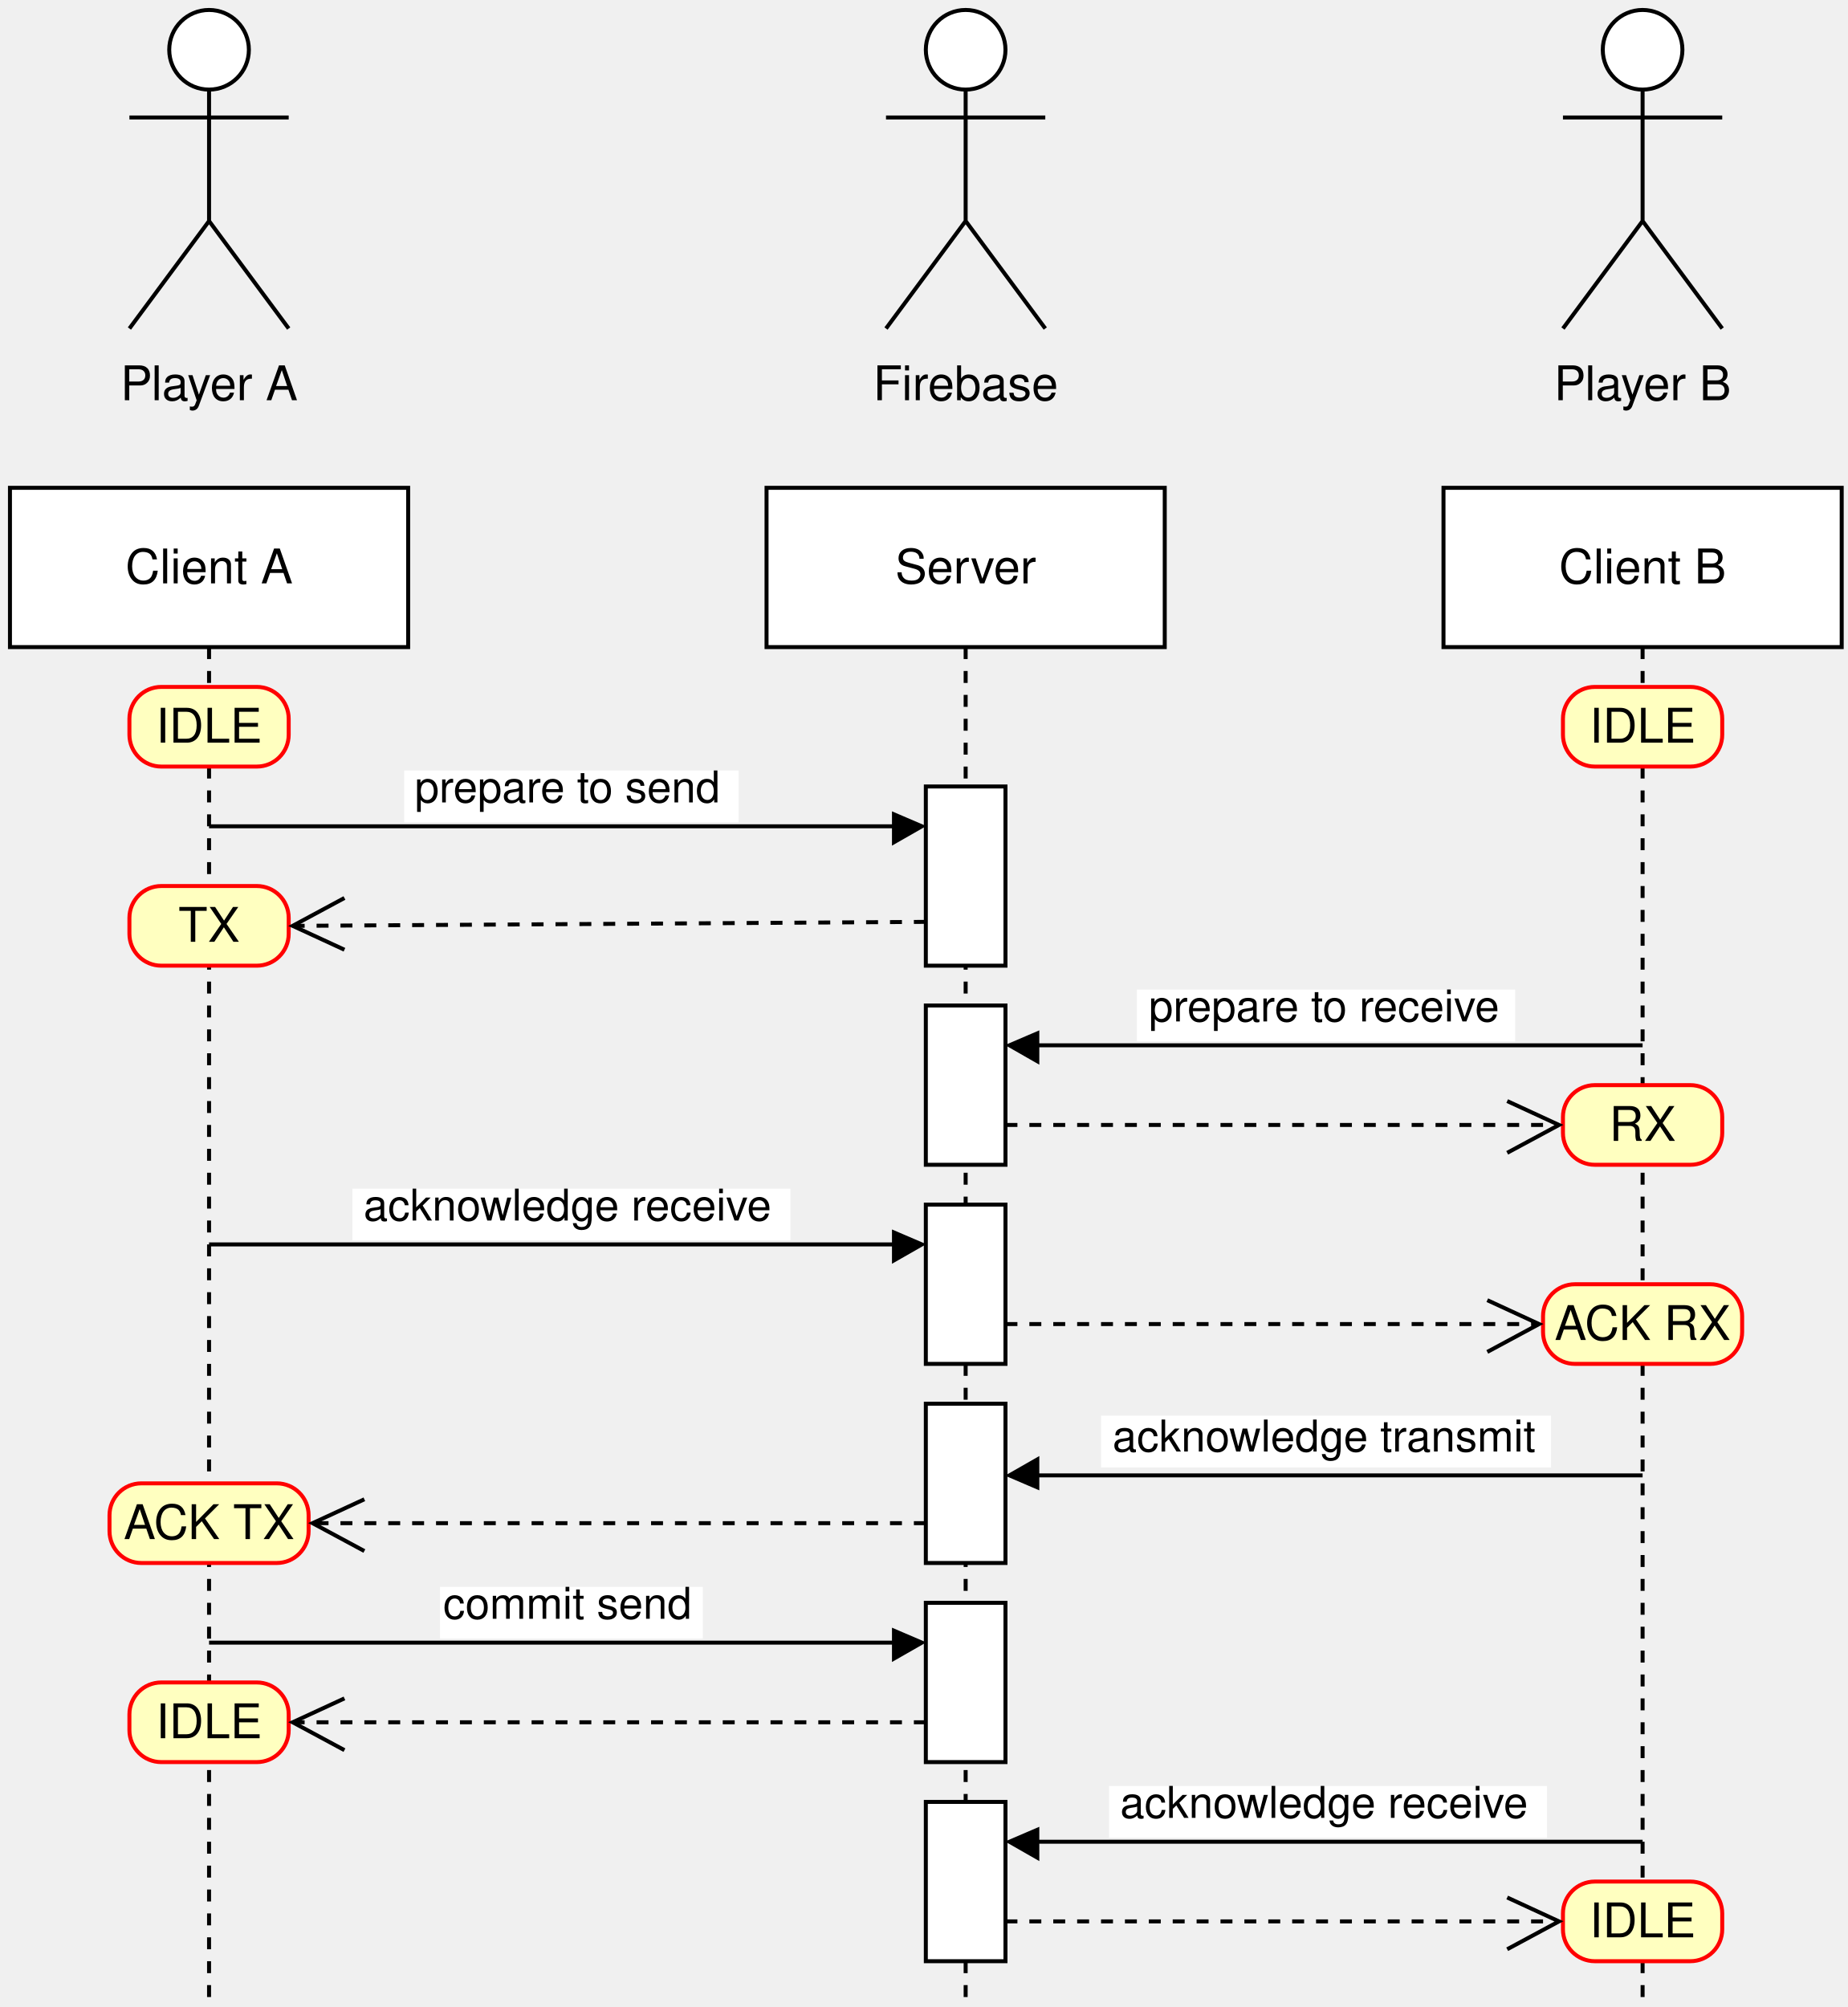
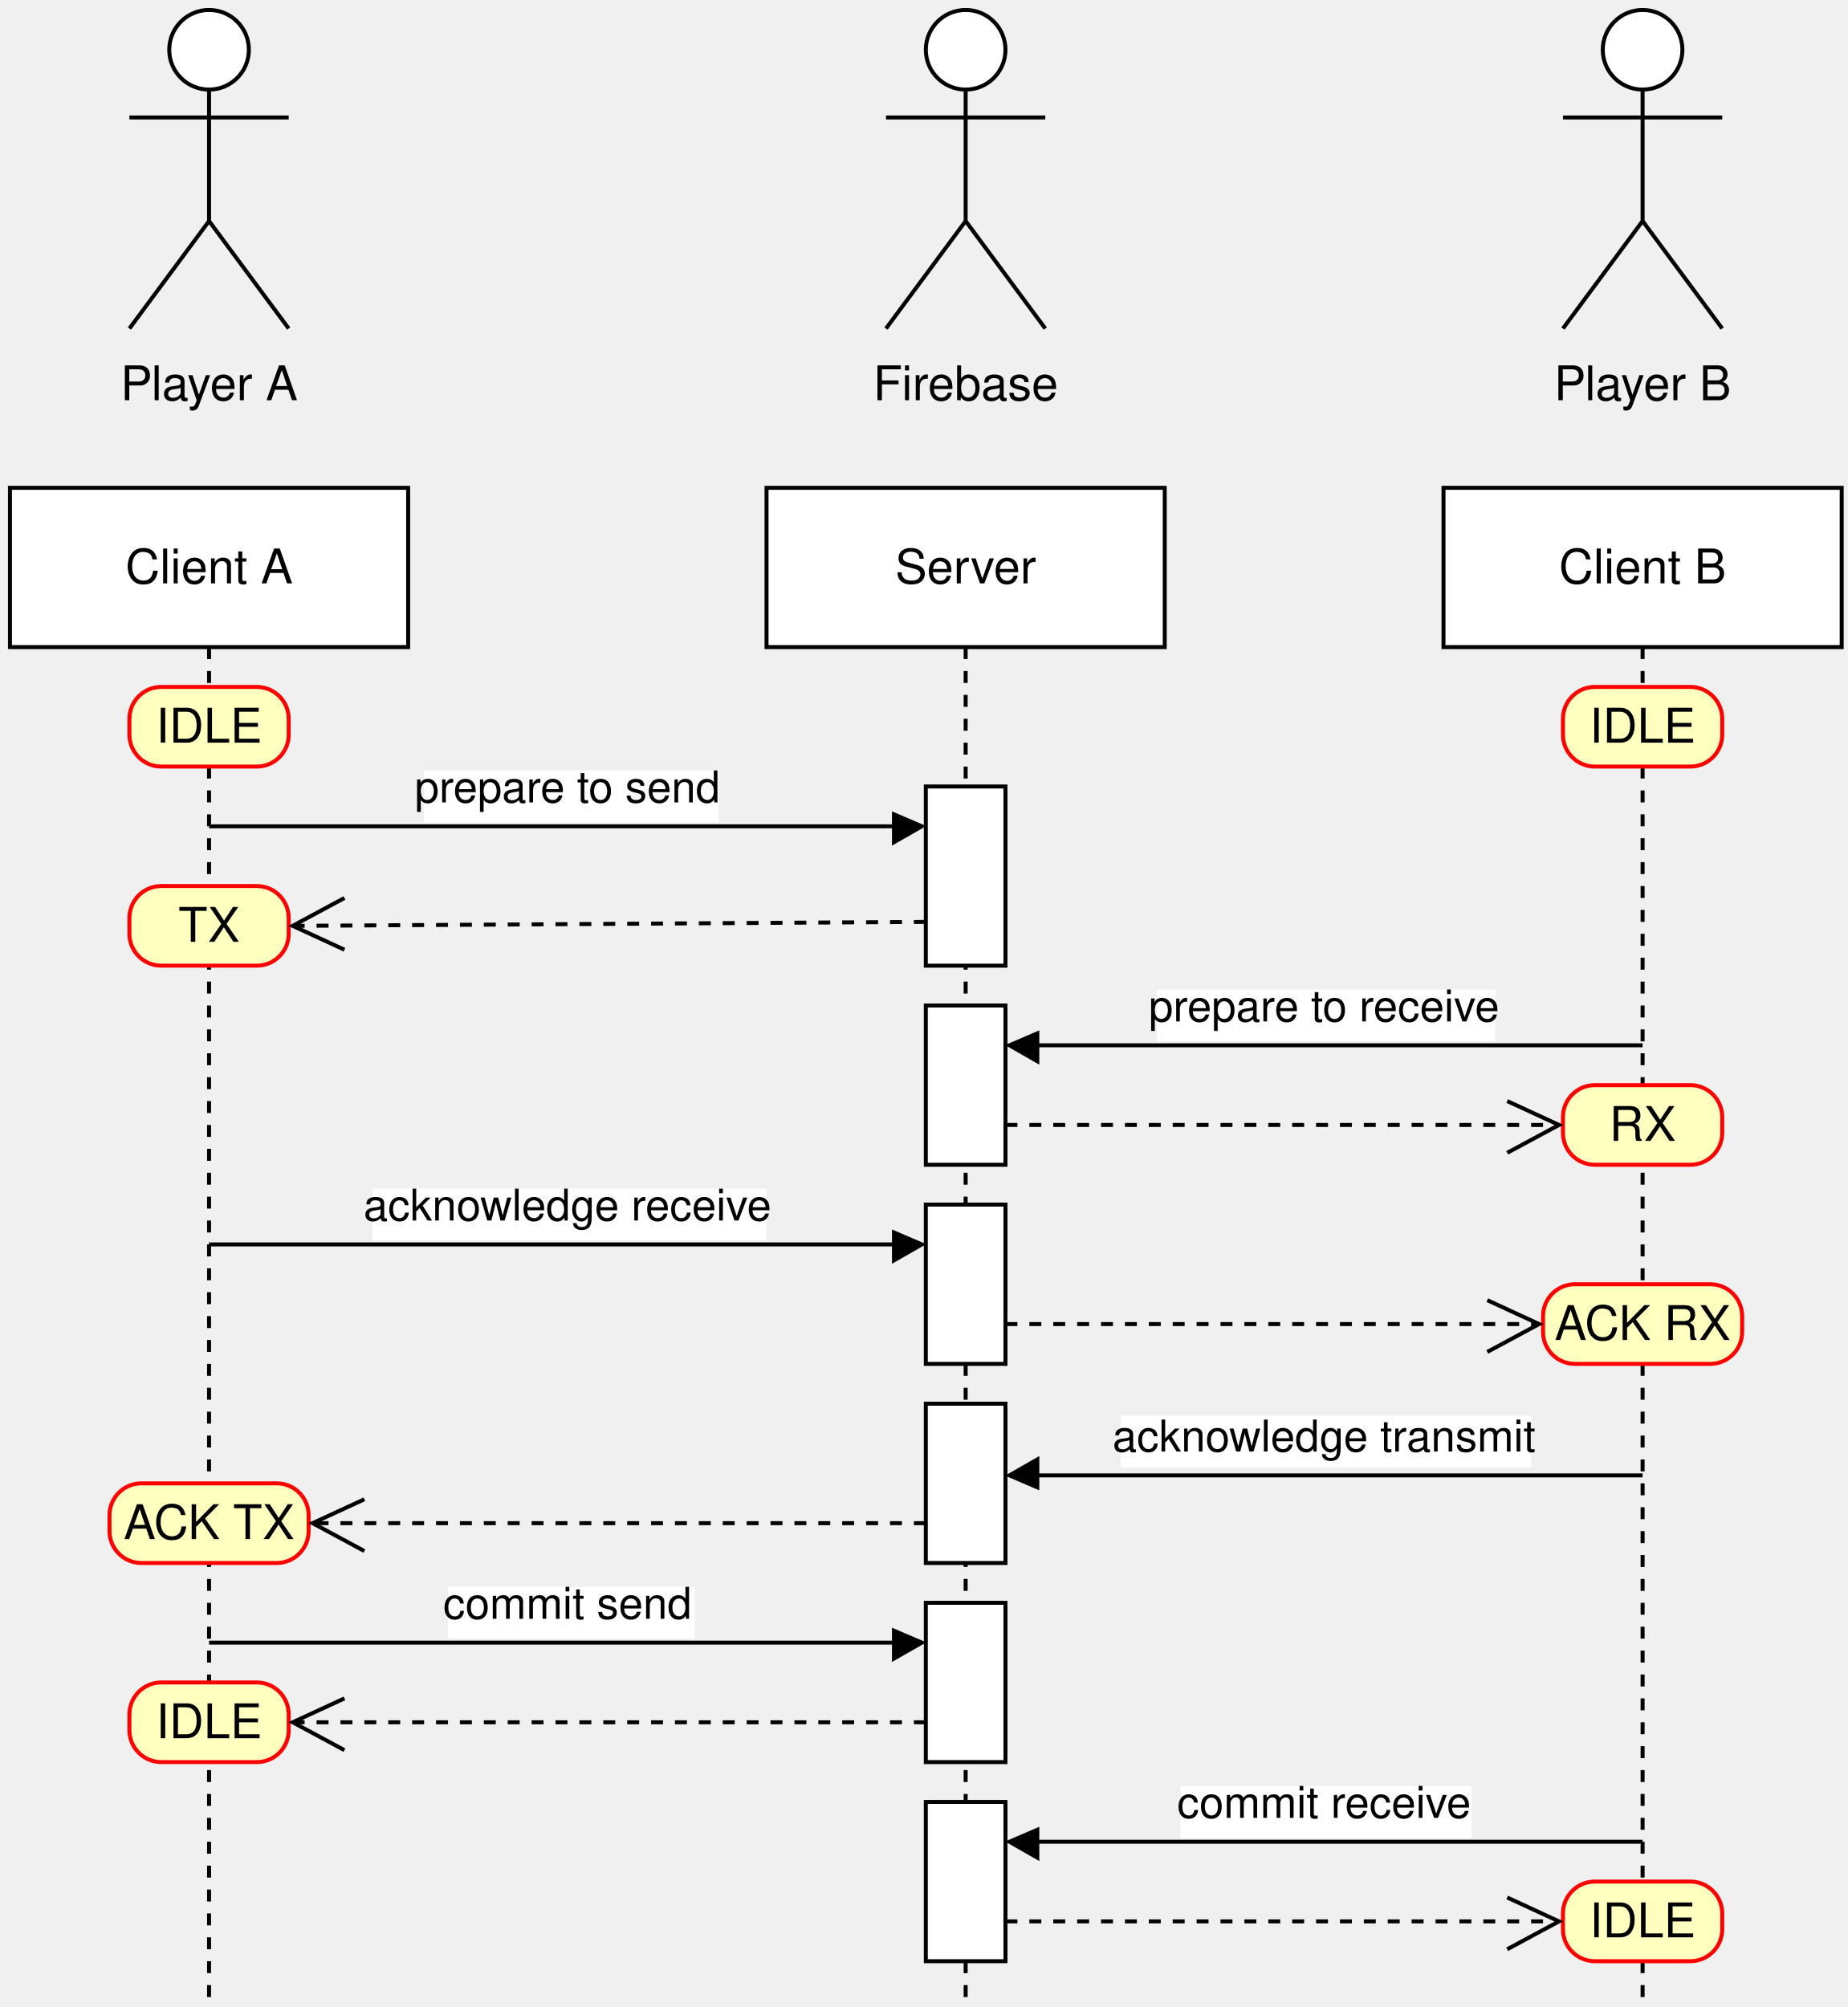
<svg xmlns="http://www.w3.org/2000/svg" width="464px" height="504px" version="1.1">
  <defs />
  <g transform="translate(0.5,0.5)">
    <ellipse cx="52" cy="12" rx="10" ry="10" fill="#ffffff" stroke="#000000" pointer-events="none" />
    <path d="M 52 22 L 52 55 M 52 29 L 32 29 M 52 29 L 72 29 M 52 55 L 32 82 M 52 55 L 72 82" fill="none" stroke="#000000" stroke-miterlimit="10" pointer-events="none" />
    <g text-anchor="middle" font-size="12px">
      <text x="52" y="100" fill="#000000" font-family="Helvetica">Player A</text>
    </g>
    <rect x="2" y="122" width="100" height="40" fill="#ffffff" stroke="#000000" pointer-events="none" />
    <path d="M 52 162 L 52 502" fill="none" stroke="#000000" stroke-miterlimit="10" stroke-dasharray="3 3" pointer-events="none" />
    <g text-anchor="middle" font-size="12px">
      <text x="52" y="146" fill="#000000" font-family="Helvetica">Client A</text>
    </g>
    <ellipse cx="412" cy="12" rx="10" ry="10" fill="#ffffff" stroke="#000000" pointer-events="none" />
    <path d="M 412 22 L 412 55 M 412 29 L 392 29 M 412 29 L 432 29 M 412 55 L 392 82 M 412 55 L 432 82" fill="none" stroke="#000000" stroke-miterlimit="10" pointer-events="none" />
    <g text-anchor="middle" font-size="12px">
      <text x="412" y="100" fill="#000000" font-family="Helvetica">Player B</text>
    </g>
    <rect x="362" y="122" width="100" height="40" fill="#ffffff" stroke="#000000" pointer-events="none" />
    <path d="M 412 162 L 412 502" fill="none" stroke="#000000" stroke-miterlimit="10" stroke-dasharray="3 3" pointer-events="none" />
    <g text-anchor="middle" font-size="12px">
      <text x="412" y="146" fill="#000000" font-family="Helvetica">Client B</text>
    </g>
    <rect x="192" y="122" width="100" height="40" fill="#ffffff" stroke="#000000" pointer-events="none" />
    <path d="M 242 162 L 242 502" fill="none" stroke="#000000" stroke-miterlimit="10" stroke-dasharray="3 3" pointer-events="none" />
    <g text-anchor="middle" font-size="12px">
      <text x="242" y="146" fill="#000000" font-family="Helvetica">Server</text>
    </g>
    <ellipse cx="242" cy="12" rx="10" ry="10" fill="#ffffff" stroke="#000000" pointer-events="none" />
    <path d="M 242 22 L 242 55 M 242 29 L 222 29 M 242 29 L 262 29 M 242 55 L 222 82 M 242 55 L 262 82" fill="none" stroke="#000000" stroke-miterlimit="10" pointer-events="none" />
    <g text-anchor="middle" font-size="12px">
      <text x="242" y="100" fill="#000000" font-family="Helvetica">Firebase</text>
    </g>
    <rect x="232" y="197" width="20" height="45" fill="#ffffff" stroke="#000000" pointer-events="none" />
    <path d="M 52 207 L 132 207 Q 142 207 152 207 L 224 207" fill="none" stroke="#000000" stroke-miterlimit="10" pointer-events="none" />
    <path d="M 231 207 L 224 211 L 224 204 Z" fill="#000000" stroke="#000000" stroke-miterlimit="10" pointer-events="none" />
    <g text-anchor="middle" font-size="11px">
-       <rect fill="#ffffff" stroke="none" x="101" y="193" width="84" height="13" stroke-width="0" />
+       <rect fill="#ffffff" stroke="none" x="106" y="193" width="74" height="13" stroke-width="0" />
      <text x="142" y="201" fill="#000000" font-family="Helvetica">prepare to send</text>
    </g>
    <rect x="232" y="252" width="20" height="40" fill="#ffffff" stroke="#000000" pointer-events="none" />
    <path d="M 412 262 L 317 262 Q 307 262 297 262 L 260 262" fill="none" stroke="#000000" stroke-miterlimit="10" pointer-events="none" />
    <path d="M 253 262 L 260 259 L 260 266 Z" fill="#000000" stroke="#000000" stroke-miterlimit="10" pointer-events="none" />
    <g text-anchor="middle" font-size="11px">
-       <rect fill="#ffffff" stroke="none" x="285" y="248" width="95" height="13" stroke-width="0" />
+       <rect fill="#ffffff" stroke="none" x="290" y="248" width="85" height="13" stroke-width="0" />
      <text x="332" y="256" fill="#000000" font-family="Helvetica">prepare to receive</text>
    </g>
    <rect x="232" y="302" width="20" height="40" fill="#ffffff" stroke="#000000" pointer-events="none" />
    <path d="M 52 312 L 132 312 Q 142 312 152 312 L 224 312" fill="none" stroke="#000000" stroke-miterlimit="10" pointer-events="none" />
    <path d="M 231 312 L 224 316 L 224 309 Z" fill="#000000" stroke="#000000" stroke-miterlimit="10" pointer-events="none" />
    <g text-anchor="middle" font-size="11px">
-       <rect fill="#ffffff" stroke="none" x="88" y="298" width="110" height="13" stroke-width="0" />
+       <rect fill="#ffffff" stroke="none" x="93" y="298" width="99" height="13" stroke-width="0" />
      <text x="142" y="306" fill="#000000" font-family="Helvetica">acknowledge receive</text>
    </g>
    <rect x="232" y="352" width="20" height="40" fill="#ffffff" stroke="#000000" pointer-events="none" />
    <path d="M 412 370 L 342 370 Q 332 370 322 370 L 260 370" fill="none" stroke="#000000" stroke-miterlimit="10" pointer-events="none" />
    <path d="M 253 370 L 260 366 L 260 373 Z" fill="#000000" stroke="#000000" stroke-miterlimit="10" pointer-events="none" />
    <g text-anchor="middle" font-size="11px">
-       <rect fill="#ffffff" stroke="none" x="276" y="355" width="113" height="13" stroke-width="0" />
+       <rect fill="#ffffff" stroke="none" x="281" y="355" width="103" height="13" stroke-width="0" />
      <text x="332" y="364" fill="#000000" font-family="Helvetica">acknowledge transmit</text>
    </g>
    <rect x="232" y="402" width="20" height="40" fill="#ffffff" stroke="#000000" pointer-events="none" />
    <path d="M 52 412 L 132 412 Q 142 412 152 412 L 224 412" fill="none" stroke="#000000" stroke-miterlimit="10" pointer-events="none" />
    <path d="M 231 412 L 224 416 L 224 409 Z" fill="#000000" stroke="#000000" stroke-miterlimit="10" pointer-events="none" />
    <g text-anchor="middle" font-size="11px">
-       <rect fill="#ffffff" stroke="none" x="110" y="398" width="66" height="13" stroke-width="0" />
+       <rect fill="#ffffff" stroke="none" x="112" y="398" width="62" height="13" stroke-width="0" />
      <text x="142" y="406" fill="#000000" font-family="Helvetica">commit send</text>
    </g>
    <rect x="232" y="452" width="20" height="40" fill="#ffffff" stroke="#000000" pointer-events="none" />
    <path d="M 412 462 L 342 462 Q 332 462 322 462 L 260 462" fill="none" stroke="#000000" stroke-miterlimit="10" pointer-events="none" />
    <path d="M 253 462 L 260 459 L 260 466 Z" fill="#000000" stroke="#000000" stroke-miterlimit="10" pointer-events="none" />
    <g text-anchor="middle" font-size="11px">
-       <rect fill="#ffffff" stroke="none" x="278" y="448" width="110" height="13" stroke-width="0" />
-       <text x="332" y="456" fill="#000000" font-family="Helvetica">acknowledge receive</text>
+       <rect fill="#ffffff" stroke="none" x="296" y="448" width="73" height="13" stroke-width="0" />
+       <text x="332" y="456" fill="#000000" font-family="Helvetica">commit receive</text>
    </g>
    <rect x="32" y="222" width="40" height="20" rx="8" ry="8" fill="#ffffc0" stroke="#ff0000" pointer-events="none" />
    <g text-anchor="middle" font-size="12px">
      <text x="52" y="236" fill="#000000" font-family="Helvetica">TX</text>
    </g>
    <rect x="392" y="272" width="40" height="20" rx="8" ry="8" fill="#ffffc0" stroke="#ff0000" pointer-events="none" />
    <g text-anchor="middle" font-size="12px">
      <text x="412" y="286" fill="#000000" font-family="Helvetica">RX</text>
    </g>
    <rect x="392" y="172" width="40" height="20" rx="8" ry="8" fill="#ffffc0" stroke="#ff0000" pointer-events="none" />
    <g text-anchor="middle" font-size="12px">
      <text x="412" y="186" fill="#000000" font-family="Helvetica">IDLE</text>
    </g>
    <rect x="32" y="172" width="40" height="20" rx="8" ry="8" fill="#ffffc0" stroke="#ff0000" pointer-events="none" />
    <g text-anchor="middle" font-size="12px">
      <text x="52" y="186" fill="#000000" font-family="Helvetica">IDLE</text>
    </g>
    <rect x="27" y="372" width="50" height="20" rx="8" ry="8" fill="#ffffc0" stroke="#ff0000" pointer-events="none" />
    <g text-anchor="middle" font-size="12px">
      <text x="52" y="386" fill="#000000" font-family="Helvetica">ACK TX</text>
    </g>
    <path d="M 232 231 L 74 232" fill="none" stroke="#000000" stroke-miterlimit="10" stroke-dasharray="3 3" pointer-events="none" />
    <path d="M 86 225 L 73 232 L 86 238" fill="none" stroke="#000000" stroke-miterlimit="10" pointer-events="none" />
    <path d="M 252 282 L 390 282" fill="none" stroke="#000000" stroke-miterlimit="10" stroke-dasharray="3 3" pointer-events="none" />
    <path d="M 378 289 L 391 282 L 378 276" fill="none" stroke="#000000" stroke-miterlimit="10" pointer-events="none" />
    <rect x="387" y="322" width="50" height="20" rx="8" ry="8" fill="#ffffc0" stroke="#ff0000" pointer-events="none" />
    <g text-anchor="middle" font-size="12px">
      <text x="412" y="336" fill="#000000" font-family="Helvetica">ACK RX</text>
    </g>
    <path d="M 252 332 L 385 332" fill="none" stroke="#000000" stroke-miterlimit="10" stroke-dasharray="3 3" pointer-events="none" />
    <path d="M 373 339 L 386 332 L 373 326" fill="none" stroke="#000000" stroke-miterlimit="10" pointer-events="none" />
    <path d="M 232 382 L 79 382" fill="none" stroke="#000000" stroke-miterlimit="10" stroke-dasharray="3 3" pointer-events="none" />
    <path d="M 91 376 L 78 382 L 91 389" fill="none" stroke="#000000" stroke-miterlimit="10" pointer-events="none" />
    <rect x="32" y="422" width="40" height="20" rx="8" ry="8" fill="#ffffc0" stroke="#ff0000" pointer-events="none" />
    <g text-anchor="middle" font-size="12px">
      <text x="52" y="436" fill="#000000" font-family="Helvetica">IDLE</text>
    </g>
    <path d="M 232 432 L 74 432" fill="none" stroke="#000000" stroke-miterlimit="10" stroke-dasharray="3 3" pointer-events="none" />
    <path d="M 86 426 L 73 432 L 86 439" fill="none" stroke="#000000" stroke-miterlimit="10" pointer-events="none" />
    <rect x="392" y="472" width="40" height="20" rx="8" ry="8" fill="#ffffc0" stroke="#ff0000" pointer-events="none" />
    <g text-anchor="middle" font-size="12px">
      <text x="412" y="486" fill="#000000" font-family="Helvetica">IDLE</text>
    </g>
    <path d="M 252 482 L 390 482" fill="none" stroke="#000000" stroke-miterlimit="10" stroke-dasharray="3 3" pointer-events="none" />
    <path d="M 378 489 L 391 482 L 378 476" fill="none" stroke="#000000" stroke-miterlimit="10" pointer-events="none" />
  </g>
</svg>
